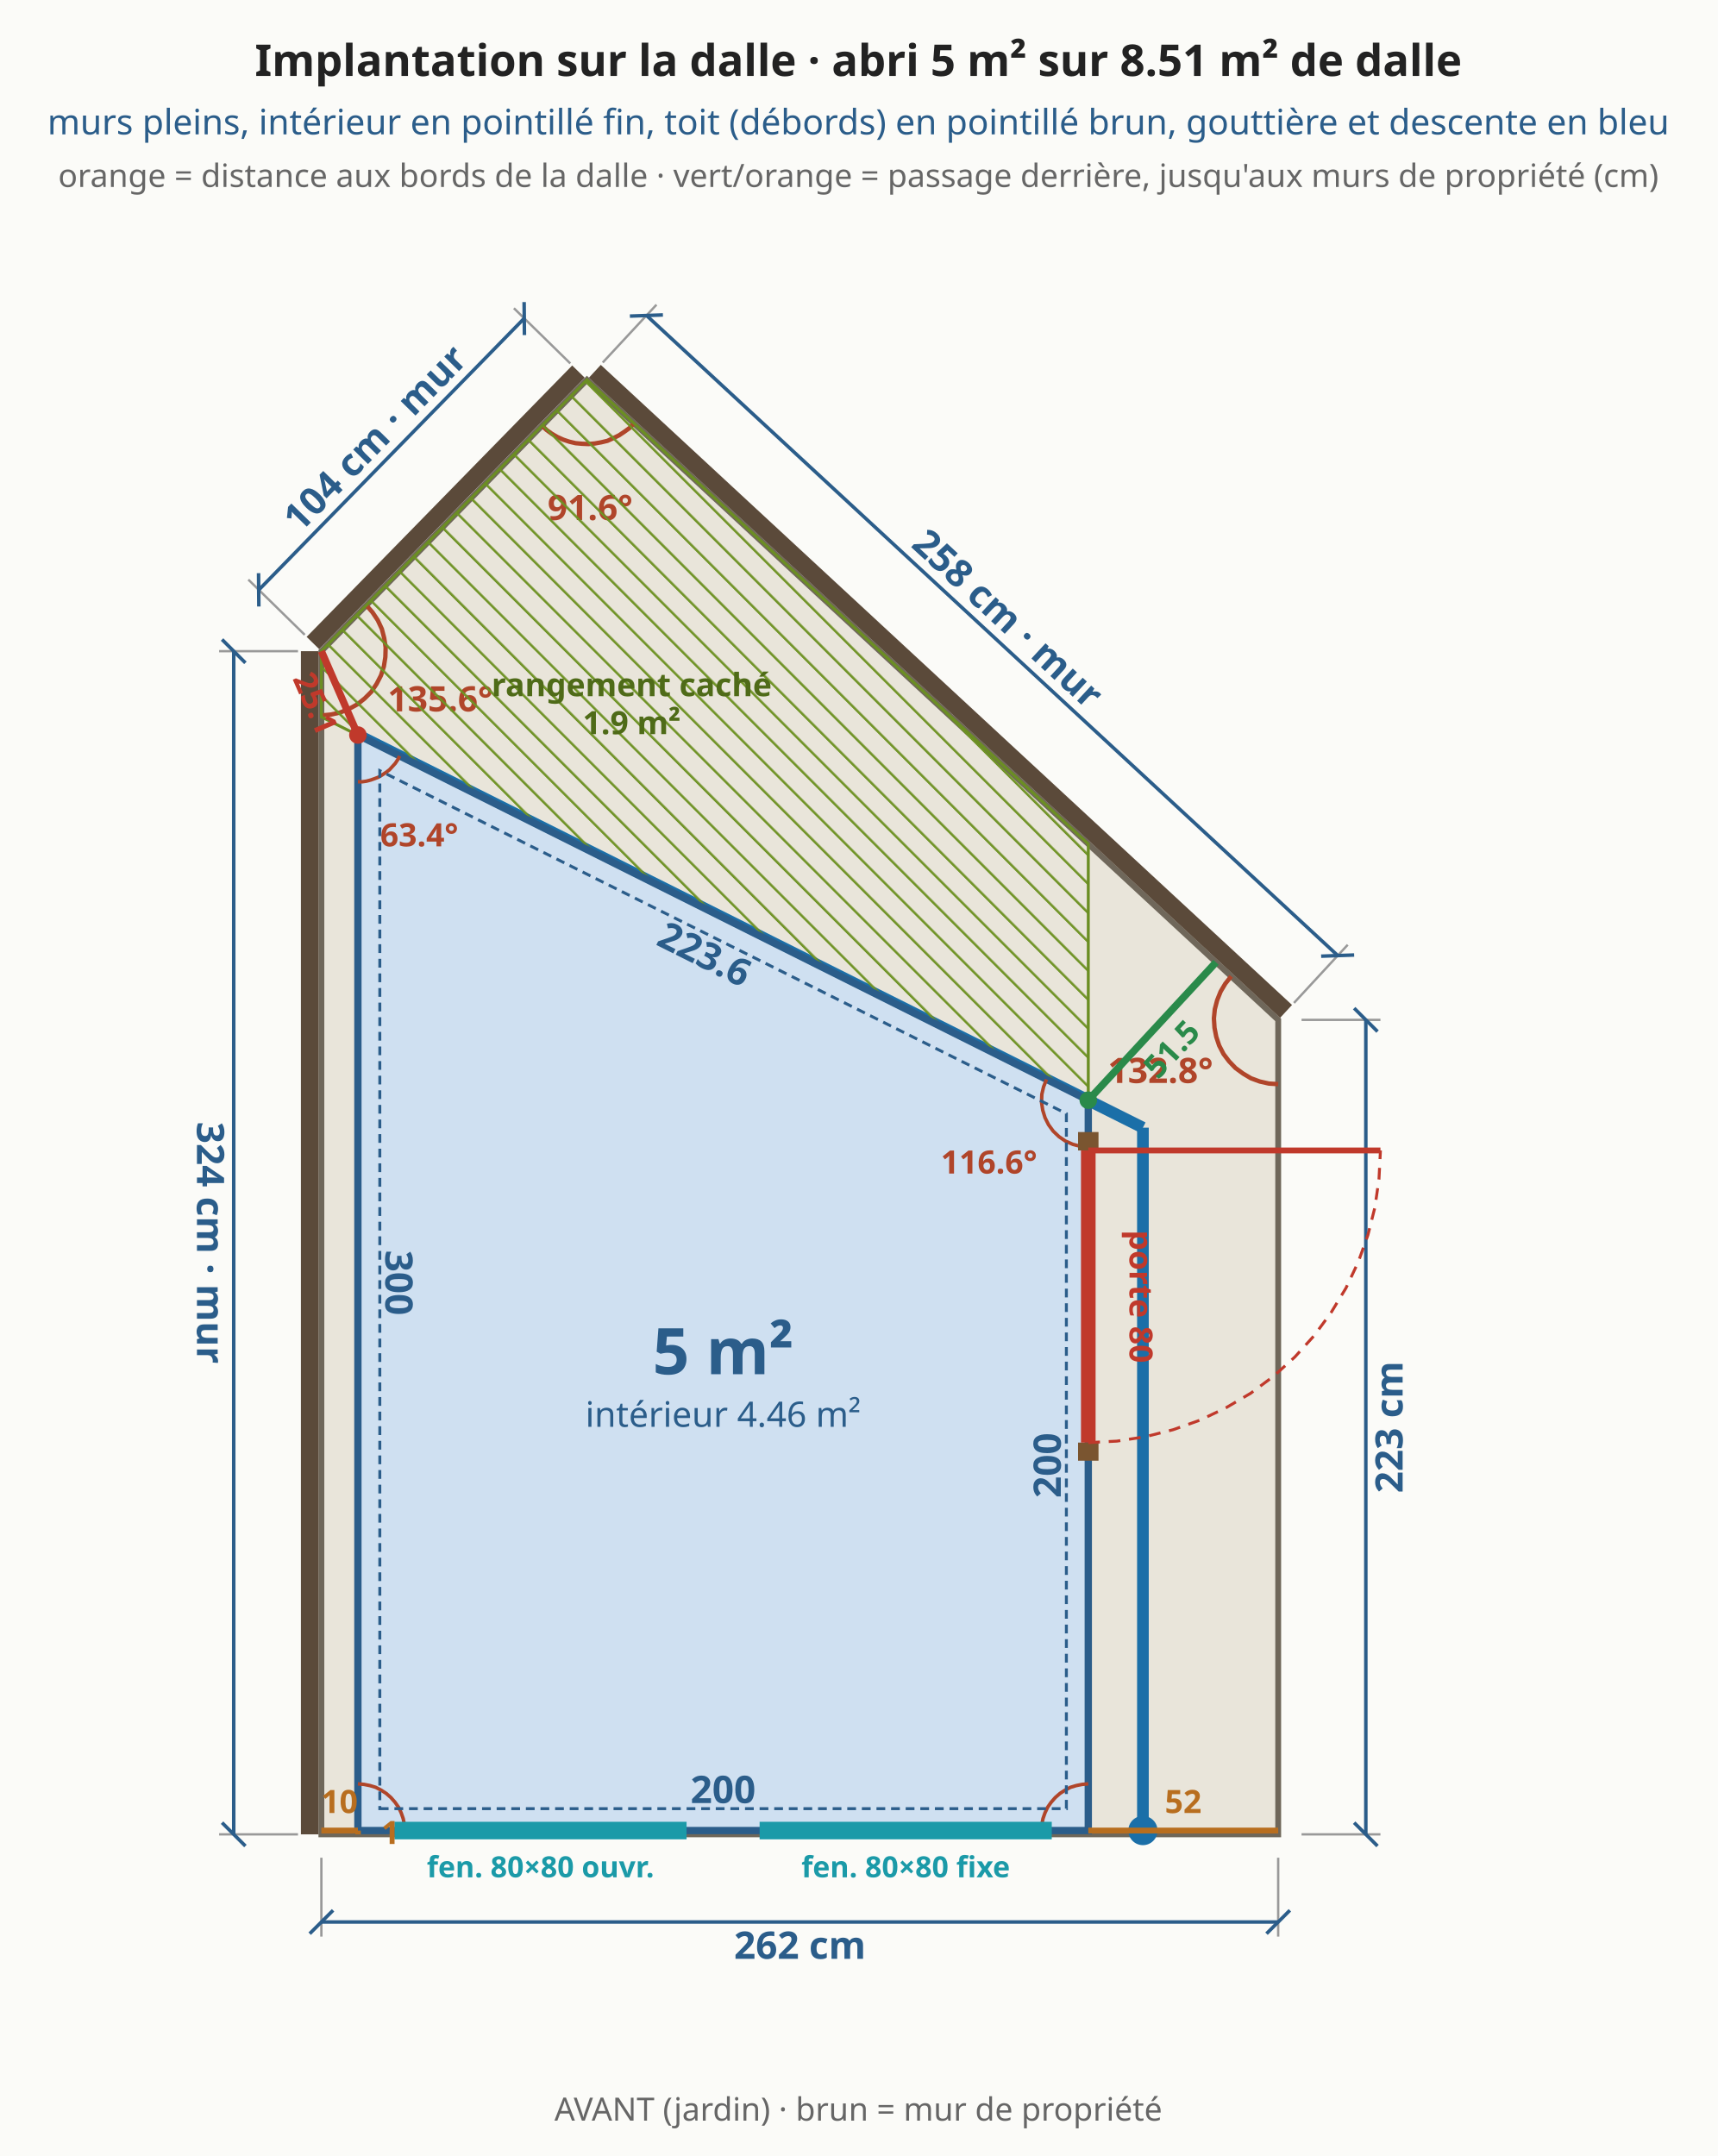
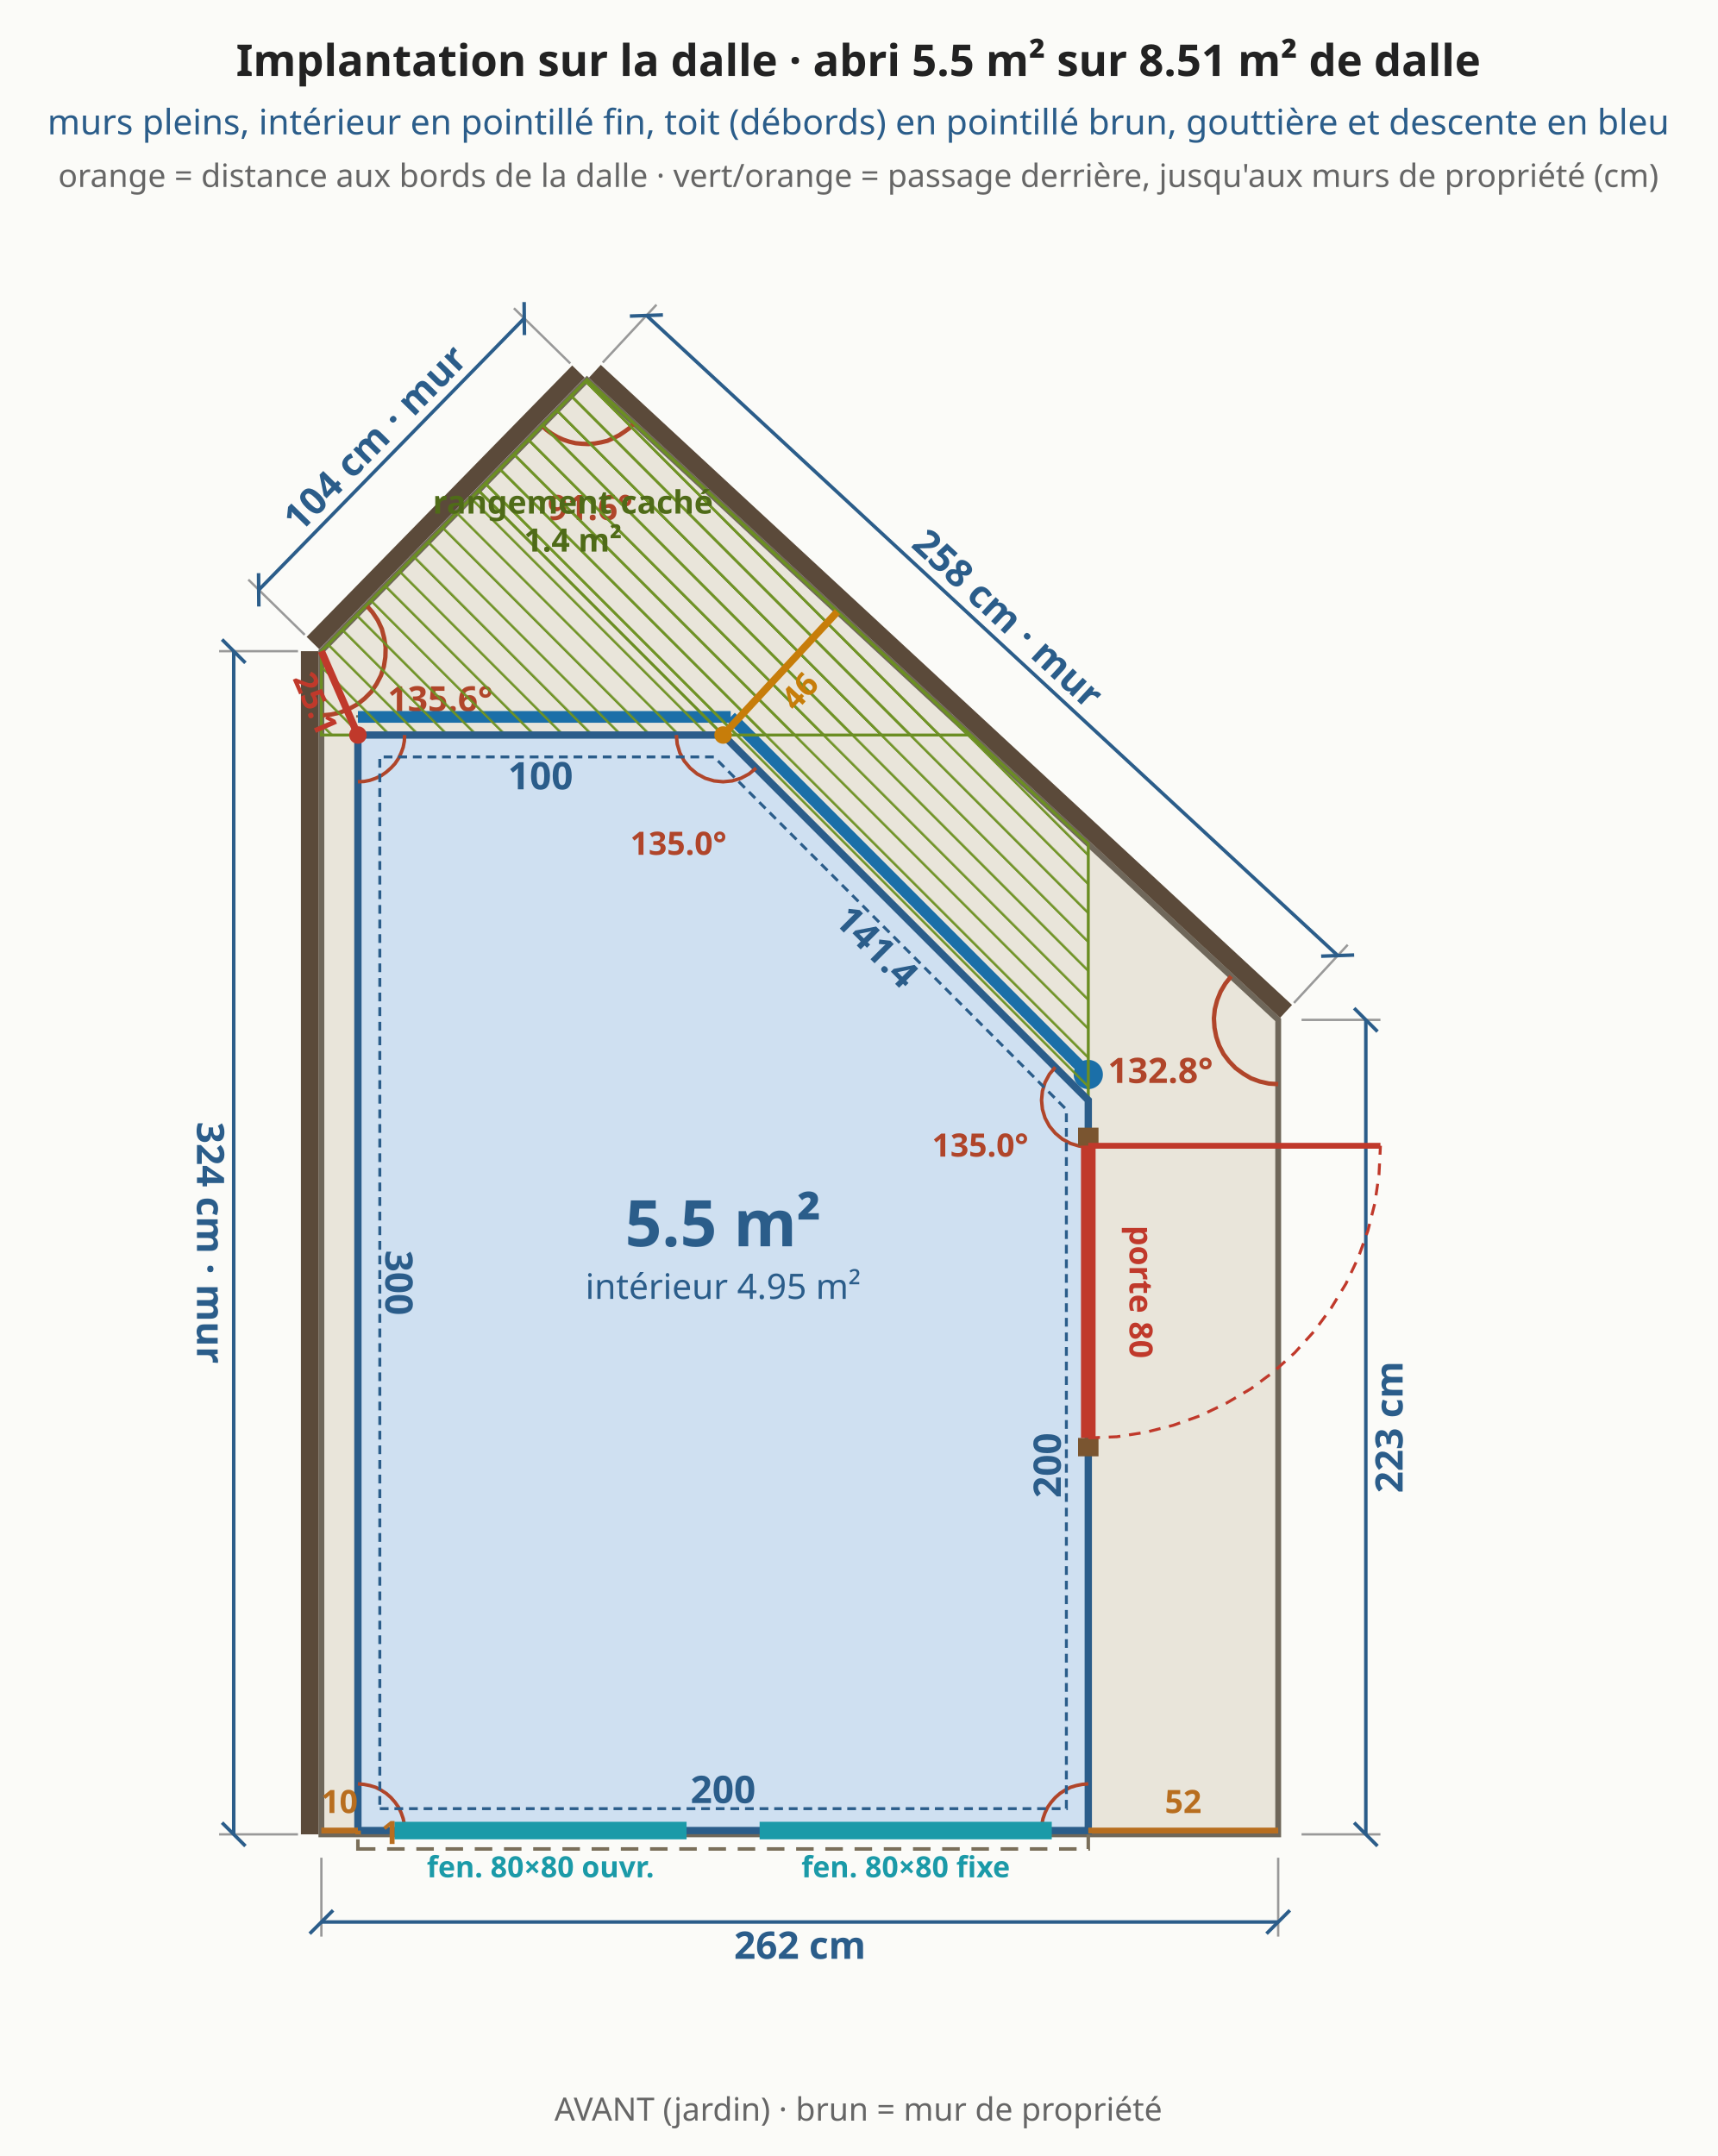
<svg xmlns="http://www.w3.org/2000/svg" viewBox="0 0 588 738" font-family="system-ui,sans-serif" font-size="13">
  <rect width="588" height="738" fill="#fbfbf8" />
  <polygon points="110.0,627.9 437.5,627.9 437.5,349.1 200.9,130.0 110.0,222.9" fill="#e9e5da" stroke="#6f675a" stroke-width="2" />
  <line x1="110.0" y1="635.9" x2="110.0" y2="662.9" stroke="#999" stroke-width="0.8" />
  <line x1="437.5" y1="635.9" x2="437.5" y2="662.9" stroke="#999" stroke-width="0.8" />
  <line x1="110.0" y1="657.9" x2="437.5" y2="657.9" stroke="#2b5d8a" stroke-width="1.2" />
  <line x1="106.0" y1="661.9" x2="114.0" y2="653.9" stroke="#2b5d8a" stroke-width="1.2" />
  <line x1="433.5" y1="661.9" x2="441.5" y2="653.9" stroke="#2b5d8a" stroke-width="1.2" />
  <text x="273.8" y="665.9" text-anchor="middle" dominant-baseline="middle" fill="#2b5d8a" font-size="13" font-weight="bold" transform="rotate(0.0 273.8 665.9)">262 cm</text>
  <line x1="445.5" y1="627.9" x2="472.5" y2="627.9" stroke="#999" stroke-width="0.8" />
  <line x1="445.5" y1="349.1" x2="472.5" y2="349.1" stroke="#999" stroke-width="0.8" />
  <line x1="467.5" y1="627.9" x2="467.5" y2="349.1" stroke="#2b5d8a" stroke-width="1.2" />
  <line x1="471.5" y1="631.9" x2="463.5" y2="623.9" stroke="#2b5d8a" stroke-width="1.2" />
  <line x1="471.5" y1="353.1" x2="463.5" y2="345.1" stroke="#2b5d8a" stroke-width="1.2" />
  <text x="475.5" y="488.5" text-anchor="middle" dominant-baseline="middle" fill="#2b5d8a" font-size="13" font-weight="bold" transform="rotate(-90.0 475.5 488.5)">223 cm</text>
  <line x1="440.2" y1="346.2" x2="203.6" y2="127.1" stroke="#5b4a3a" stroke-width="6" />
  <line x1="442.9" y1="343.3" x2="461.3" y2="323.4" stroke="#999" stroke-width="0.8" />
  <line x1="206.3" y1="124.1" x2="224.7" y2="104.3" stroke="#999" stroke-width="0.8" />
  <line x1="457.9" y1="327.1" x2="221.3" y2="108.0" stroke="#2b5d8a" stroke-width="1.2" />
  <line x1="463.5" y1="326.9" x2="452.2" y2="327.3" stroke="#2b5d8a" stroke-width="1.2" />
  <line x1="226.9" y1="107.8" x2="215.6" y2="108.2" stroke="#2b5d8a" stroke-width="1.2" />
  <text x="345.0" y="211.7" text-anchor="middle" dominant-baseline="middle" fill="#2b5d8a" font-size="13" font-weight="bold" transform="rotate(42.8 345.0 211.7)">258 cm · mur</text>
  <line x1="198.0" y1="127.2" x2="107.1" y2="220.1" stroke="#5b4a3a" stroke-width="6" />
  <line x1="195.2" y1="124.4" x2="175.9" y2="105.5" stroke="#999" stroke-width="0.8" />
  <line x1="104.3" y1="217.3" x2="85.0" y2="198.4" stroke="#999" stroke-width="0.8" />
  <line x1="179.4" y1="109.0" x2="88.6" y2="201.9" stroke="#2b5d8a" stroke-width="1.2" />
  <line x1="179.4" y1="103.4" x2="179.5" y2="114.7" stroke="#2b5d8a" stroke-width="1.2" />
  <line x1="88.5" y1="196.2" x2="88.6" y2="207.6" stroke="#2b5d8a" stroke-width="1.2" />
  <text x="128.3" y="149.9" text-anchor="middle" dominant-baseline="middle" fill="#2b5d8a" font-size="13" font-weight="bold" transform="rotate(-45.6 128.3 149.9)">104 cm · mur</text>
  <line x1="106.0" y1="222.9" x2="106.0" y2="627.9" stroke="#5b4a3a" stroke-width="6" />
  <line x1="102.0" y1="222.9" x2="75.0" y2="222.9" stroke="#999" stroke-width="0.8" />
  <line x1="102.0" y1="627.9" x2="75.0" y2="627.9" stroke="#999" stroke-width="0.8" />
  <line x1="80.0" y1="222.9" x2="80.0" y2="627.9" stroke="#2b5d8a" stroke-width="1.2" />
  <line x1="76.0" y1="218.9" x2="84.0" y2="226.9" stroke="#2b5d8a" stroke-width="1.2" />
  <line x1="76.0" y1="623.9" x2="84.0" y2="631.9" stroke="#2b5d8a" stroke-width="1.2" />
  <text x="72.0" y="425.4" text-anchor="middle" dominant-baseline="middle" fill="#2b5d8a" font-size="13" font-weight="bold" transform="rotate(90.0 72.0 425.4)">324 cm · mur</text>
  <polyline points="421.4,334.2 419.4,336.7 417.8,339.4 416.6,342.4 415.8,345.5 415.5,348.6 415.7,351.8 416.3,354.9 417.3,357.9 418.8,360.8 420.7,363.3 422.9,365.6 425.5,367.5 428.2,369.1 431.2,370.2 434.3,370.9 437.5,371.1" fill="none" stroke="#b0452a" stroke-width="1.5" />
  <text x="397.2" y="370.7" text-anchor="middle" fill="#b0452a" font-size="12" font-weight="bold">132.8°</text>
  <polyline points="185.5,145.7 187.1,147.2 188.9,148.5 190.8,149.6 192.8,150.5 194.9,151.2 197.0,151.7 199.2,151.9 201.4,152.0 203.6,151.8 205.8,151.4 207.9,150.9 209.9,150.0 211.9,149.0 213.7,147.8 215.5,146.5 217.0,144.9" fill="none" stroke="#b0452a" stroke-width="1.5" />
  <text x="202.0" y="178.0" text-anchor="middle" fill="#b0452a" font-size="12" font-weight="bold">91.6°</text>
  <polyline points="110.0,244.9 113.2,244.6 116.4,243.9 119.4,242.7 122.3,241.1 124.8,239.1 127.1,236.8 128.9,234.1 130.4,231.2 131.4,228.1 131.9,224.9 132.0,221.6 131.5,218.4 130.7,215.3 129.3,212.3 127.5,209.6 125.4,207.2" fill="none" stroke="#b0452a" stroke-width="1.5" />
  <text x="150.7" y="243.5" text-anchor="middle" fill="#b0452a" font-size="12" font-weight="bold">135.6°</text>
-   <polygon points="122.5,626.6 391.2,626.6 391.2,386.0 122.5,251.6" fill="none" stroke="#7a6f5a" stroke-width="1.2" stroke-dasharray="6 4" />
-   <line x1="391.2" y1="626.6" x2="391.2" y2="386.0" stroke="#1b6fa8" stroke-width="4" />
-   <line x1="391.2" y1="386.0" x2="122.5" y2="251.6" stroke="#1b6fa8" stroke-width="4" />
-   <circle cx="391.2" cy="626.6" r="5" fill="#1b6fa8" />
+   <polygon points="122.5,632.9 372.5,632.9 372.5,367.8 250.1,245.4 122.5,245.4" fill="none" stroke="#7a6f5a" stroke-width="1.2" stroke-dasharray="6 4" />
+   <line x1="372.5" y1="367.8" x2="250.1" y2="245.4" stroke="#1b6fa8" stroke-width="4" />
+   <line x1="250.1" y1="245.4" x2="122.5" y2="245.4" stroke="#1b6fa8" stroke-width="4" />
+   <circle cx="372.5" cy="367.8" r="5" fill="#1b6fa8" />
  <defs>
    <pattern id="cache" width="7" height="7" patternUnits="userSpaceOnUse" patternTransform="rotate(-45)">
      <line x1="0" y1="0" x2="0" y2="7" stroke="#6b8e23" stroke-width="1.6" />
    </pattern>
  </defs>
-   <polygon points="372.5,288.9 200.9,130.0 110.0,222.9 110.0,245.4 372.5,376.6" fill="url(#cache)" stroke="#6b8e23" stroke-width="1" />
-   <text x="216.2" y="238.3" text-anchor="middle" fill="#4f6b18" font-size="11" font-weight="bold">rangement caché</text>
-   <text x="216.2" y="251.3" text-anchor="middle" fill="#4f6b18" font-size="11" font-weight="bold">1.9 m²</text>
-   <polygon points="122.5,626.6 372.5,626.6 372.5,376.6 122.5,251.6" fill="#cfe0f1" stroke="#2b5d8a" stroke-width="2.5" />
+   <polygon points="372.5,288.9 200.9,130.0 163.8,167.9 372.5,376.6" fill="url(#cache)" stroke="#6b8e23" stroke-width="1" />
+   <polygon points="332.2,251.6 200.9,130.0 110.0,222.9 110.0,251.6" fill="url(#cache)" stroke="#6b8e23" stroke-width="1" />
+   <text x="196.1" y="175.8" text-anchor="middle" fill="#4f6b18" font-size="11" font-weight="bold">rangement caché</text>
+   <text x="196.1" y="188.8" text-anchor="middle" fill="#4f6b18" font-size="11" font-weight="bold">1.4 m²</text>
+   <polygon points="122.5,626.6 372.5,626.6 372.5,376.6 247.5,251.6 122.5,251.6" fill="#cfe0f1" stroke="#2b5d8a" stroke-width="2.5" />
  <text x="247.5" y="612.6" text-anchor="middle" dominant-baseline="middle" fill="#2b5d8a" font-size="13" font-weight="bold" transform="rotate(0.0 247.5 612.6)">200</text>
  <text x="358.5" y="501.6" text-anchor="middle" dominant-baseline="middle" fill="#2b5d8a" font-size="13" font-weight="bold" transform="rotate(-90.0 358.5 501.6)">200</text>
-   <text x="241.2" y="326.6" text-anchor="middle" dominant-baseline="middle" fill="#2b5d8a" font-size="13" font-weight="bold" transform="rotate(26.6 241.2 326.6)">223.6</text>
+   <text x="300.1" y="324.0" text-anchor="middle" dominant-baseline="middle" fill="#2b5d8a" font-size="13" font-weight="bold" transform="rotate(45.0 300.1 324.0)">141.4</text>
+   <text x="185.0" y="265.6" text-anchor="middle" dominant-baseline="middle" fill="#2b5d8a" font-size="13" font-weight="bold" transform="rotate(0.0 185.0 265.6)">100</text>
  <text x="136.5" y="439.1" text-anchor="middle" dominant-baseline="middle" fill="#2b5d8a" font-size="13" font-weight="bold" transform="rotate(90.0 136.5 439.1)">300</text>
  <polyline points="138.5,626.6 138.4,624.5 138.0,622.5 137.3,620.5 136.4,618.6 135.2,616.9 133.8,615.3 132.2,613.9 130.5,612.8 128.6,611.8 126.6,611.2 124.6,610.8 122.5,610.6" fill="none" stroke="#b0452a" stroke-width="1.2" />
  <polyline points="372.5,610.6 370.4,610.8 368.4,611.2 366.4,611.8 364.5,612.8 362.8,613.9 361.2,615.3 359.8,616.9 358.6,618.6 357.7,620.5 357.0,622.5 356.6,624.5 356.5,626.6" fill="none" stroke="#b0452a" stroke-width="1.2" />
-   <polyline points="358.2,369.5 357.2,372.0 356.6,374.6 356.5,377.3 356.9,380.0 357.7,382.6 358.9,385.0 360.5,387.2 362.5,389.1 364.7,390.6 367.2,391.7 369.8,392.4 372.5,392.6" fill="none" stroke="#b0452a" stroke-width="1.2" />
-   <text x="338.5" y="401.7" text-anchor="middle" fill="#b0452a" font-size="11" font-weight="bold">116.6°</text>
-   <polyline points="122.5,267.6 124.0,267.6 125.4,267.4 126.9,267.0 128.3,266.5 129.6,266.0 130.9,265.2 132.1,264.4 133.3,263.5 134.3,262.4 135.3,261.3 136.1,260.1 136.8,258.8" fill="none" stroke="#b0452a" stroke-width="1.2" />
-   <text x="143.5" y="289.7" text-anchor="middle" fill="#b0452a" font-size="11" font-weight="bold">63.4°</text>
+   <polyline points="361.2,365.3 359.2,367.7 357.7,370.5 356.8,373.5 356.5,376.6 356.8,379.7 357.7,382.7 359.2,385.5 361.2,387.9 363.6,389.9 366.4,391.4 369.4,392.3 372.5,392.6" fill="none" stroke="#b0452a" stroke-width="1.2" />
+   <text x="335.5" y="395.9" text-anchor="middle" fill="#b0452a" font-size="11" font-weight="bold">135.0°</text>
+   <polyline points="231.5,251.6 231.8,254.7 232.7,257.7 234.2,260.5 236.2,262.9 238.6,264.9 241.4,266.4 244.4,267.3 247.5,267.6 250.6,267.3 253.6,266.4 256.4,264.9 258.8,262.9" fill="none" stroke="#b0452a" stroke-width="1.2" />
+   <text x="232.2" y="292.6" text-anchor="middle" fill="#b0452a" font-size="11" font-weight="bold">135.0°</text>
+   <polyline points="122.5,267.6 124.6,267.5 126.6,267.1 128.6,266.4 130.5,265.5 132.2,264.3 133.8,262.9 135.2,261.4 136.4,259.6 137.3,257.7 138.0,255.8 138.4,253.7 138.5,251.6" fill="none" stroke="#b0452a" stroke-width="1.2" />
  <line x1="135.0" y1="626.6" x2="235.0" y2="626.6" stroke="#1b9aa8" stroke-width="6" />
  <text x="185.0" y="642.6" text-anchor="middle" fill="#1b9aa8" font-size="10" font-weight="bold">fen. 80×80 ouvr.</text>
  <line x1="260.0" y1="626.6" x2="360.0" y2="626.6" stroke="#1b9aa8" stroke-width="6" />
  <text x="310.0" y="642.6" text-anchor="middle" fill="#1b9aa8" font-size="10" font-weight="bold">fen. 80×80 fixe</text>
-   <line x1="372.5" y1="500.0" x2="372.5" y2="493.8" stroke="#7a5530" stroke-width="7" />
-   <line x1="372.5" y1="393.8" x2="372.5" y2="387.5" stroke="#7a5530" stroke-width="7" />
-   <line x1="372.5" y1="493.8" x2="372.5" y2="393.8" stroke="#c0392b" stroke-width="5" />
-   <line x1="372.5" y1="393.8" x2="472.5" y2="393.8" stroke="#c0392b" stroke-width="2" />
-   <polyline points="372.5,493.8 382.3,493.3 392.0,491.8 401.5,489.4 410.8,486.1 419.6,481.9 428.1,476.9 435.9,471.1 443.2,464.5 449.8,457.2 455.6,449.3 460.7,440.9 464.9,432.0 468.2,422.8 470.6,413.3 472.0,403.6 472.5,393.8" fill="none" stroke="#c0392b" stroke-width="1" stroke-dasharray="4 3" />
-   <text x="390.5" y="443.8" text-anchor="middle" dominant-baseline="middle" fill="#c0392b" font-size="11" font-weight="bold" transform="rotate(90.0 390.5 443.8)">porte 80</text>
-   <line x1="372.5" y1="376.6" x2="416.2" y2="329.4" stroke="#2a8a4a" stroke-width="2.5" />
-   <circle cx="372.5" cy="376.6" r="3" fill="#2a8a4a" />
-   <text x="401.0" y="359.1" text-anchor="middle" dominant-baseline="middle" fill="#2a8a4a" font-size="11" font-weight="bold" transform="rotate(-47.2 401.0 359.1)">51.5</text>
+   <line x1="372.5" y1="498.5" x2="372.5" y2="492.2" stroke="#7a5530" stroke-width="7" />
+   <line x1="372.5" y1="392.2" x2="372.5" y2="386.0" stroke="#7a5530" stroke-width="7" />
+   <line x1="372.5" y1="492.2" x2="372.5" y2="392.2" stroke="#c0392b" stroke-width="5" />
+   <line x1="372.5" y1="392.2" x2="472.5" y2="392.2" stroke="#c0392b" stroke-width="2" />
+   <polyline points="372.5,492.2 382.3,491.8 392.0,490.3 401.5,487.9 410.8,484.6 419.6,480.4 428.1,475.4 435.9,469.6 443.2,463.0 449.8,455.7 455.6,447.8 460.7,439.4 464.9,430.5 468.2,421.3 470.6,411.8 472.0,402.1 472.5,392.2" fill="none" stroke="#c0392b" stroke-width="1" stroke-dasharray="4 3" />
+   <text x="390.5" y="442.2" text-anchor="middle" dominant-baseline="middle" fill="#c0392b" font-size="11" font-weight="bold" transform="rotate(90.0 390.5 442.2)">porte 80</text>
+   <line x1="247.5" y1="251.6" x2="286.6" y2="209.4" stroke="#c77d0a" stroke-width="2.5" />
+   <circle cx="247.5" cy="251.6" r="3" fill="#c77d0a" />
+   <text x="273.7" y="236.6" text-anchor="middle" dominant-baseline="middle" fill="#c77d0a" font-size="11" font-weight="bold" transform="rotate(-47.2 273.7 236.6)">46</text>
  <line x1="122.5" y1="251.6" x2="110.0" y2="222.9" stroke="#c0392b" stroke-width="2.5" />
  <circle cx="122.5" cy="251.6" r="3" fill="#c0392b" />
  <text x="108.0" y="240.8" text-anchor="middle" dominant-baseline="middle" fill="#c0392b" font-size="11" font-weight="bold" transform="rotate(66.5 108.0 240.8)">25.1</text>
-   <text x="247.5" y="470.4" text-anchor="middle" fill="#2b5d8a" font-size="22" font-weight="bold">5 m²</text>
-   <text x="247.5" y="488.4" text-anchor="middle" fill="#2b5d8a" font-size="12" font-weight="normal">intérieur 4.46 m²</text>
-   <polygon points="130.0,619.1 365.0,619.1 365.0,381.2 130.0,263.8" fill="none" stroke="#2b5d8a" stroke-width="1" stroke-dasharray="3 2" />
+   <text x="247.5" y="426.6" text-anchor="middle" fill="#2b5d8a" font-size="22" font-weight="bold">5.5 m²</text>
+   <text x="247.5" y="444.6" text-anchor="middle" fill="#2b5d8a" font-size="12" font-weight="normal">intérieur 4.95 m²</text>
+   <polygon points="130.0,619.1 365.0,619.1 365.0,379.8 244.4,259.1 130.0,259.1" fill="none" stroke="#2b5d8a" stroke-width="1" stroke-dasharray="3 2" />
  <line x1="122.5" y1="626.6" x2="122.5" y2="627.9" stroke="#b86e1f" stroke-width="2" />
  <text x="130.5" y="631.2" text-anchor="start" fill="#b86e1f" font-size="11" font-weight="bold">1</text>
  <line x1="372.5" y1="626.6" x2="437.5" y2="626.6" stroke="#b86e1f" stroke-width="2" />
  <text x="405.0" y="620.6" text-anchor="middle" fill="#b86e1f" font-size="11" font-weight="bold">52</text>
  <line x1="122.5" y1="626.6" x2="110.0" y2="626.6" stroke="#b86e1f" stroke-width="2" />
  <text x="116.2" y="620.6" text-anchor="middle" fill="#b86e1f" font-size="11" font-weight="bold">10</text>
-   <text x="293.8" y="26.0" text-anchor="middle" fill="#222" font-size="15" font-weight="bold">Implantation sur la dalle · abri 5 m² sur 8.51 m² de dalle</text>
+   <text x="293.8" y="26.0" text-anchor="middle" fill="#222" font-size="15" font-weight="bold">Implantation sur la dalle · abri 5.5 m² sur 8.51 m² de dalle</text>
  <text x="293.8" y="46.0" text-anchor="middle" fill="#2b5d8a" font-size="12" font-weight="normal">murs pleins, intérieur en pointillé fin, toit (débords) en pointillé brun, gouttière et descente en bleu</text>
  <text x="293.8" y="64.0" text-anchor="middle" fill="#666" font-size="11" font-weight="normal">orange = distance aux bords de la dalle · vert/orange = passage derrière, jusqu'aux murs de propriété (cm)</text>
  <text x="293.8" y="725.9" text-anchor="middle" fill="#666" font-size="11" font-weight="normal">AVANT (jardin) · brun = mur de propriété</text>
</svg>
